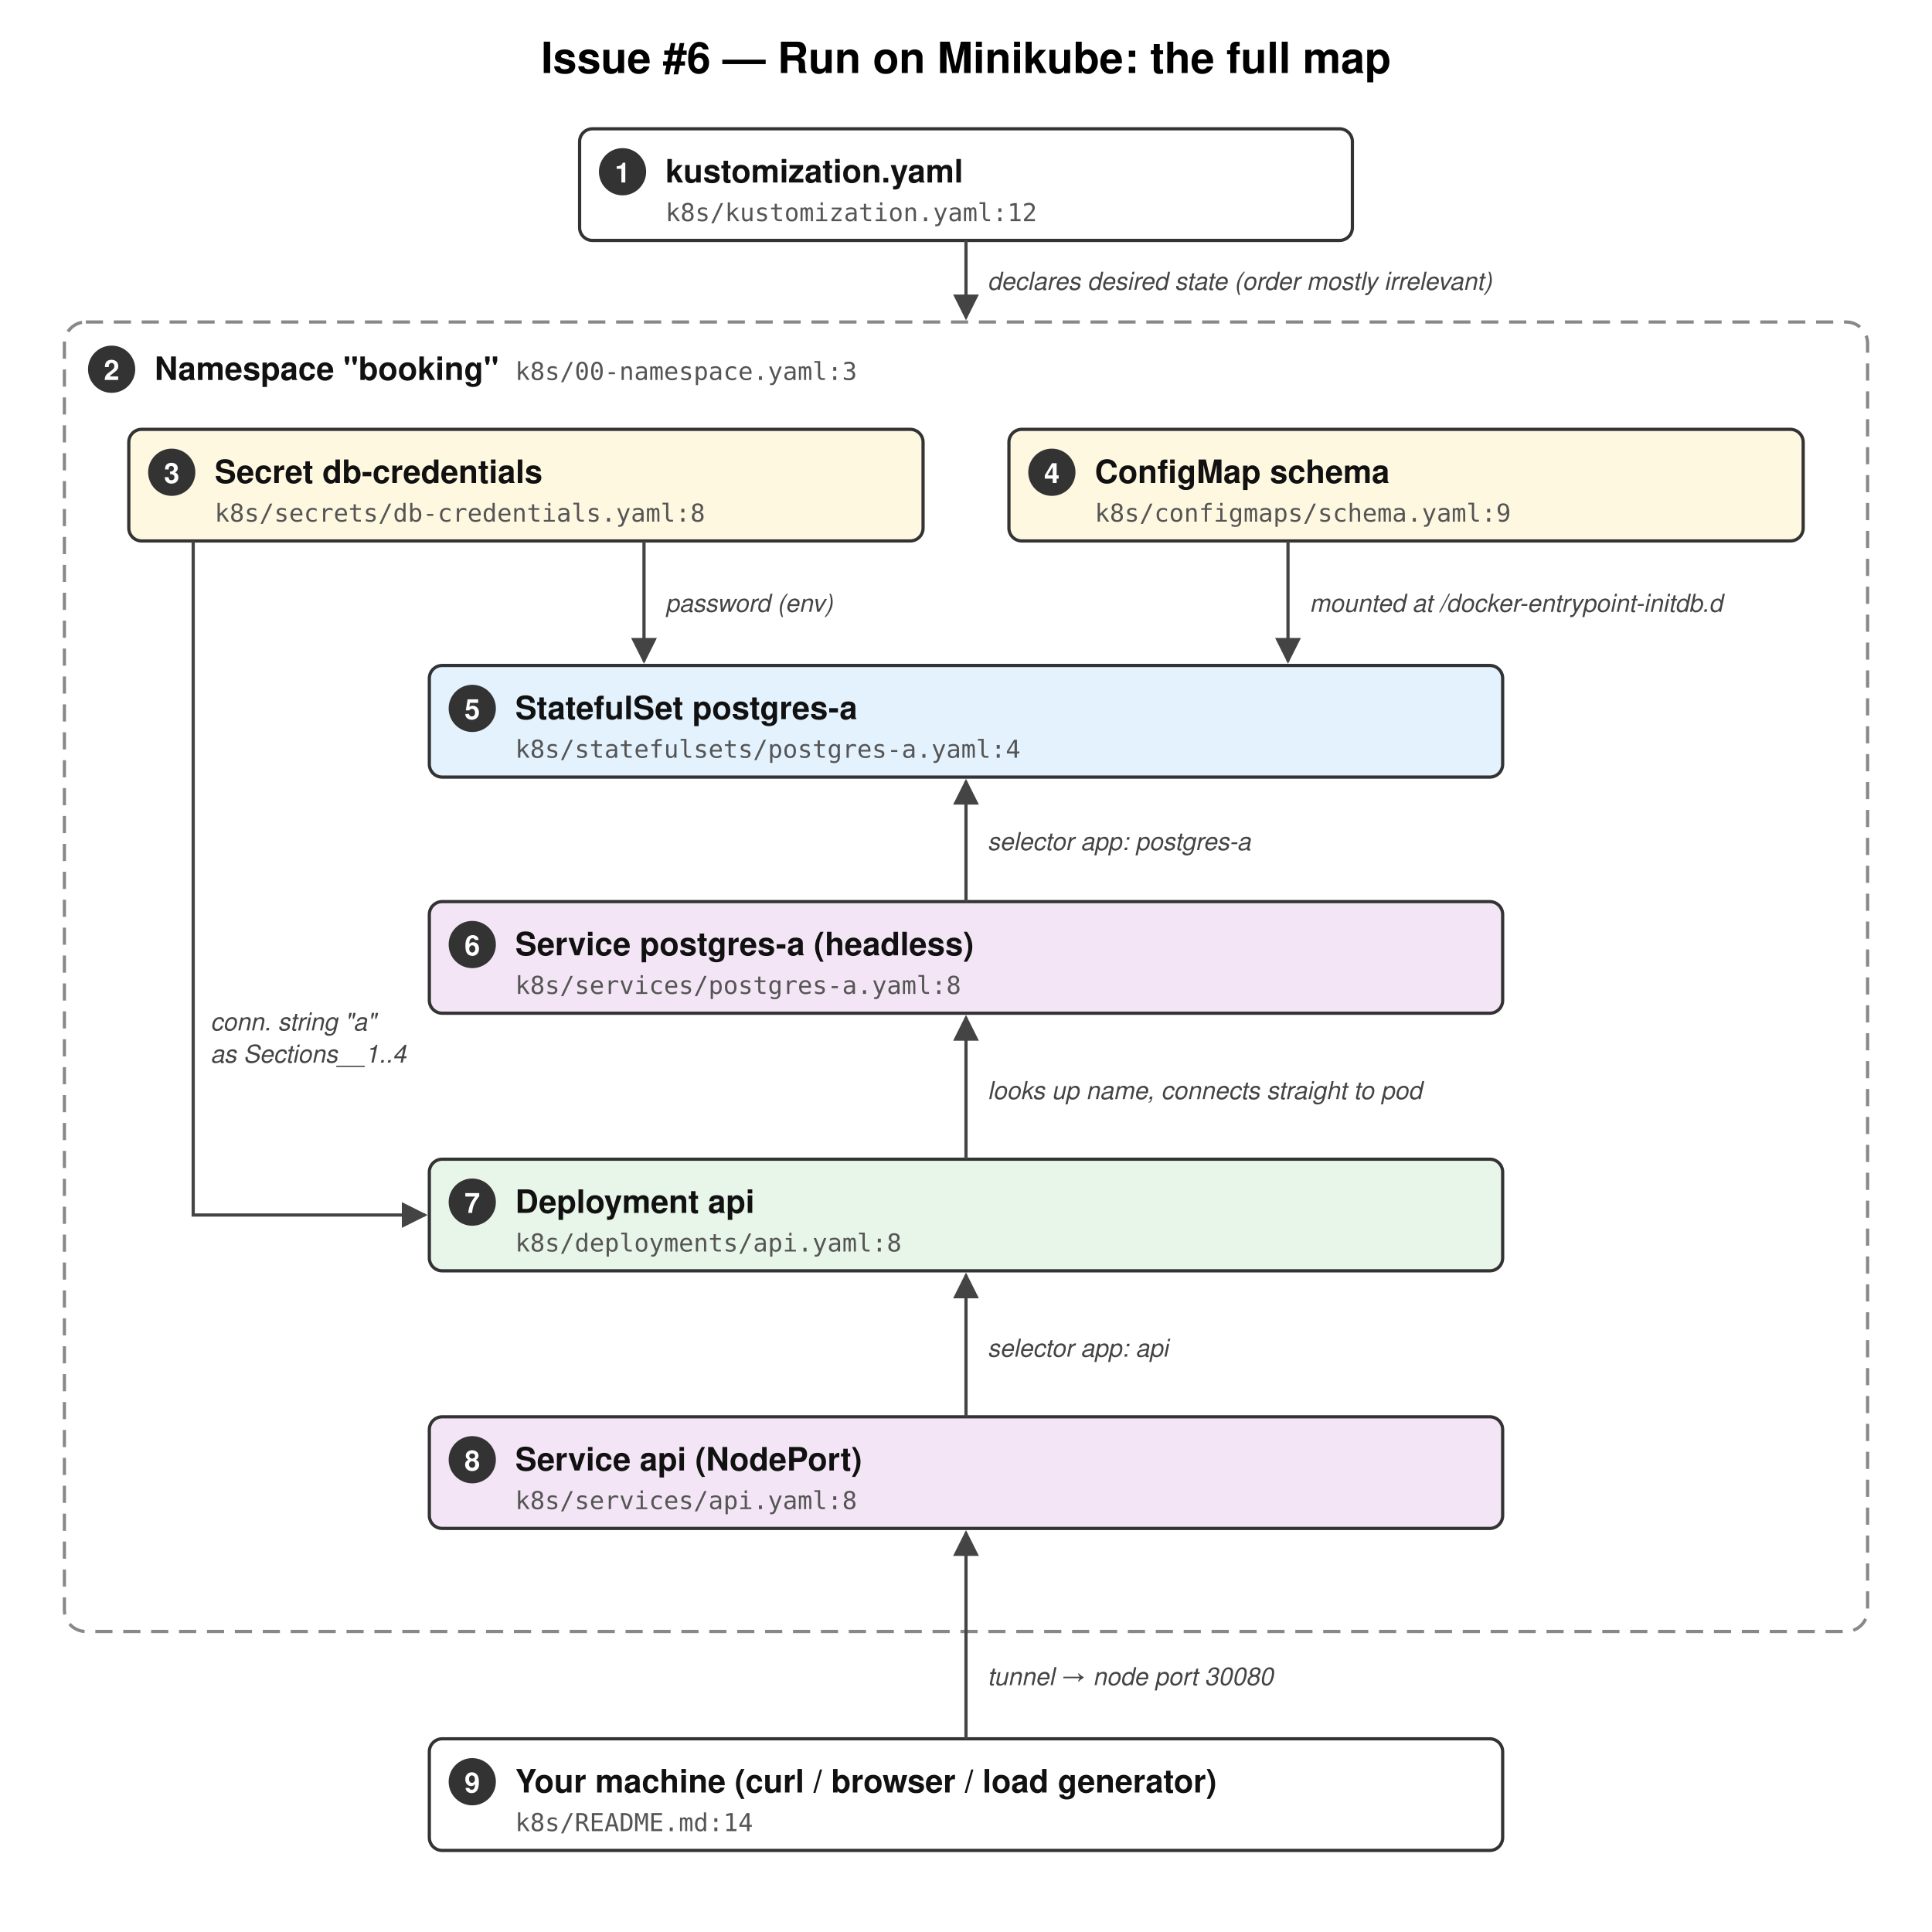
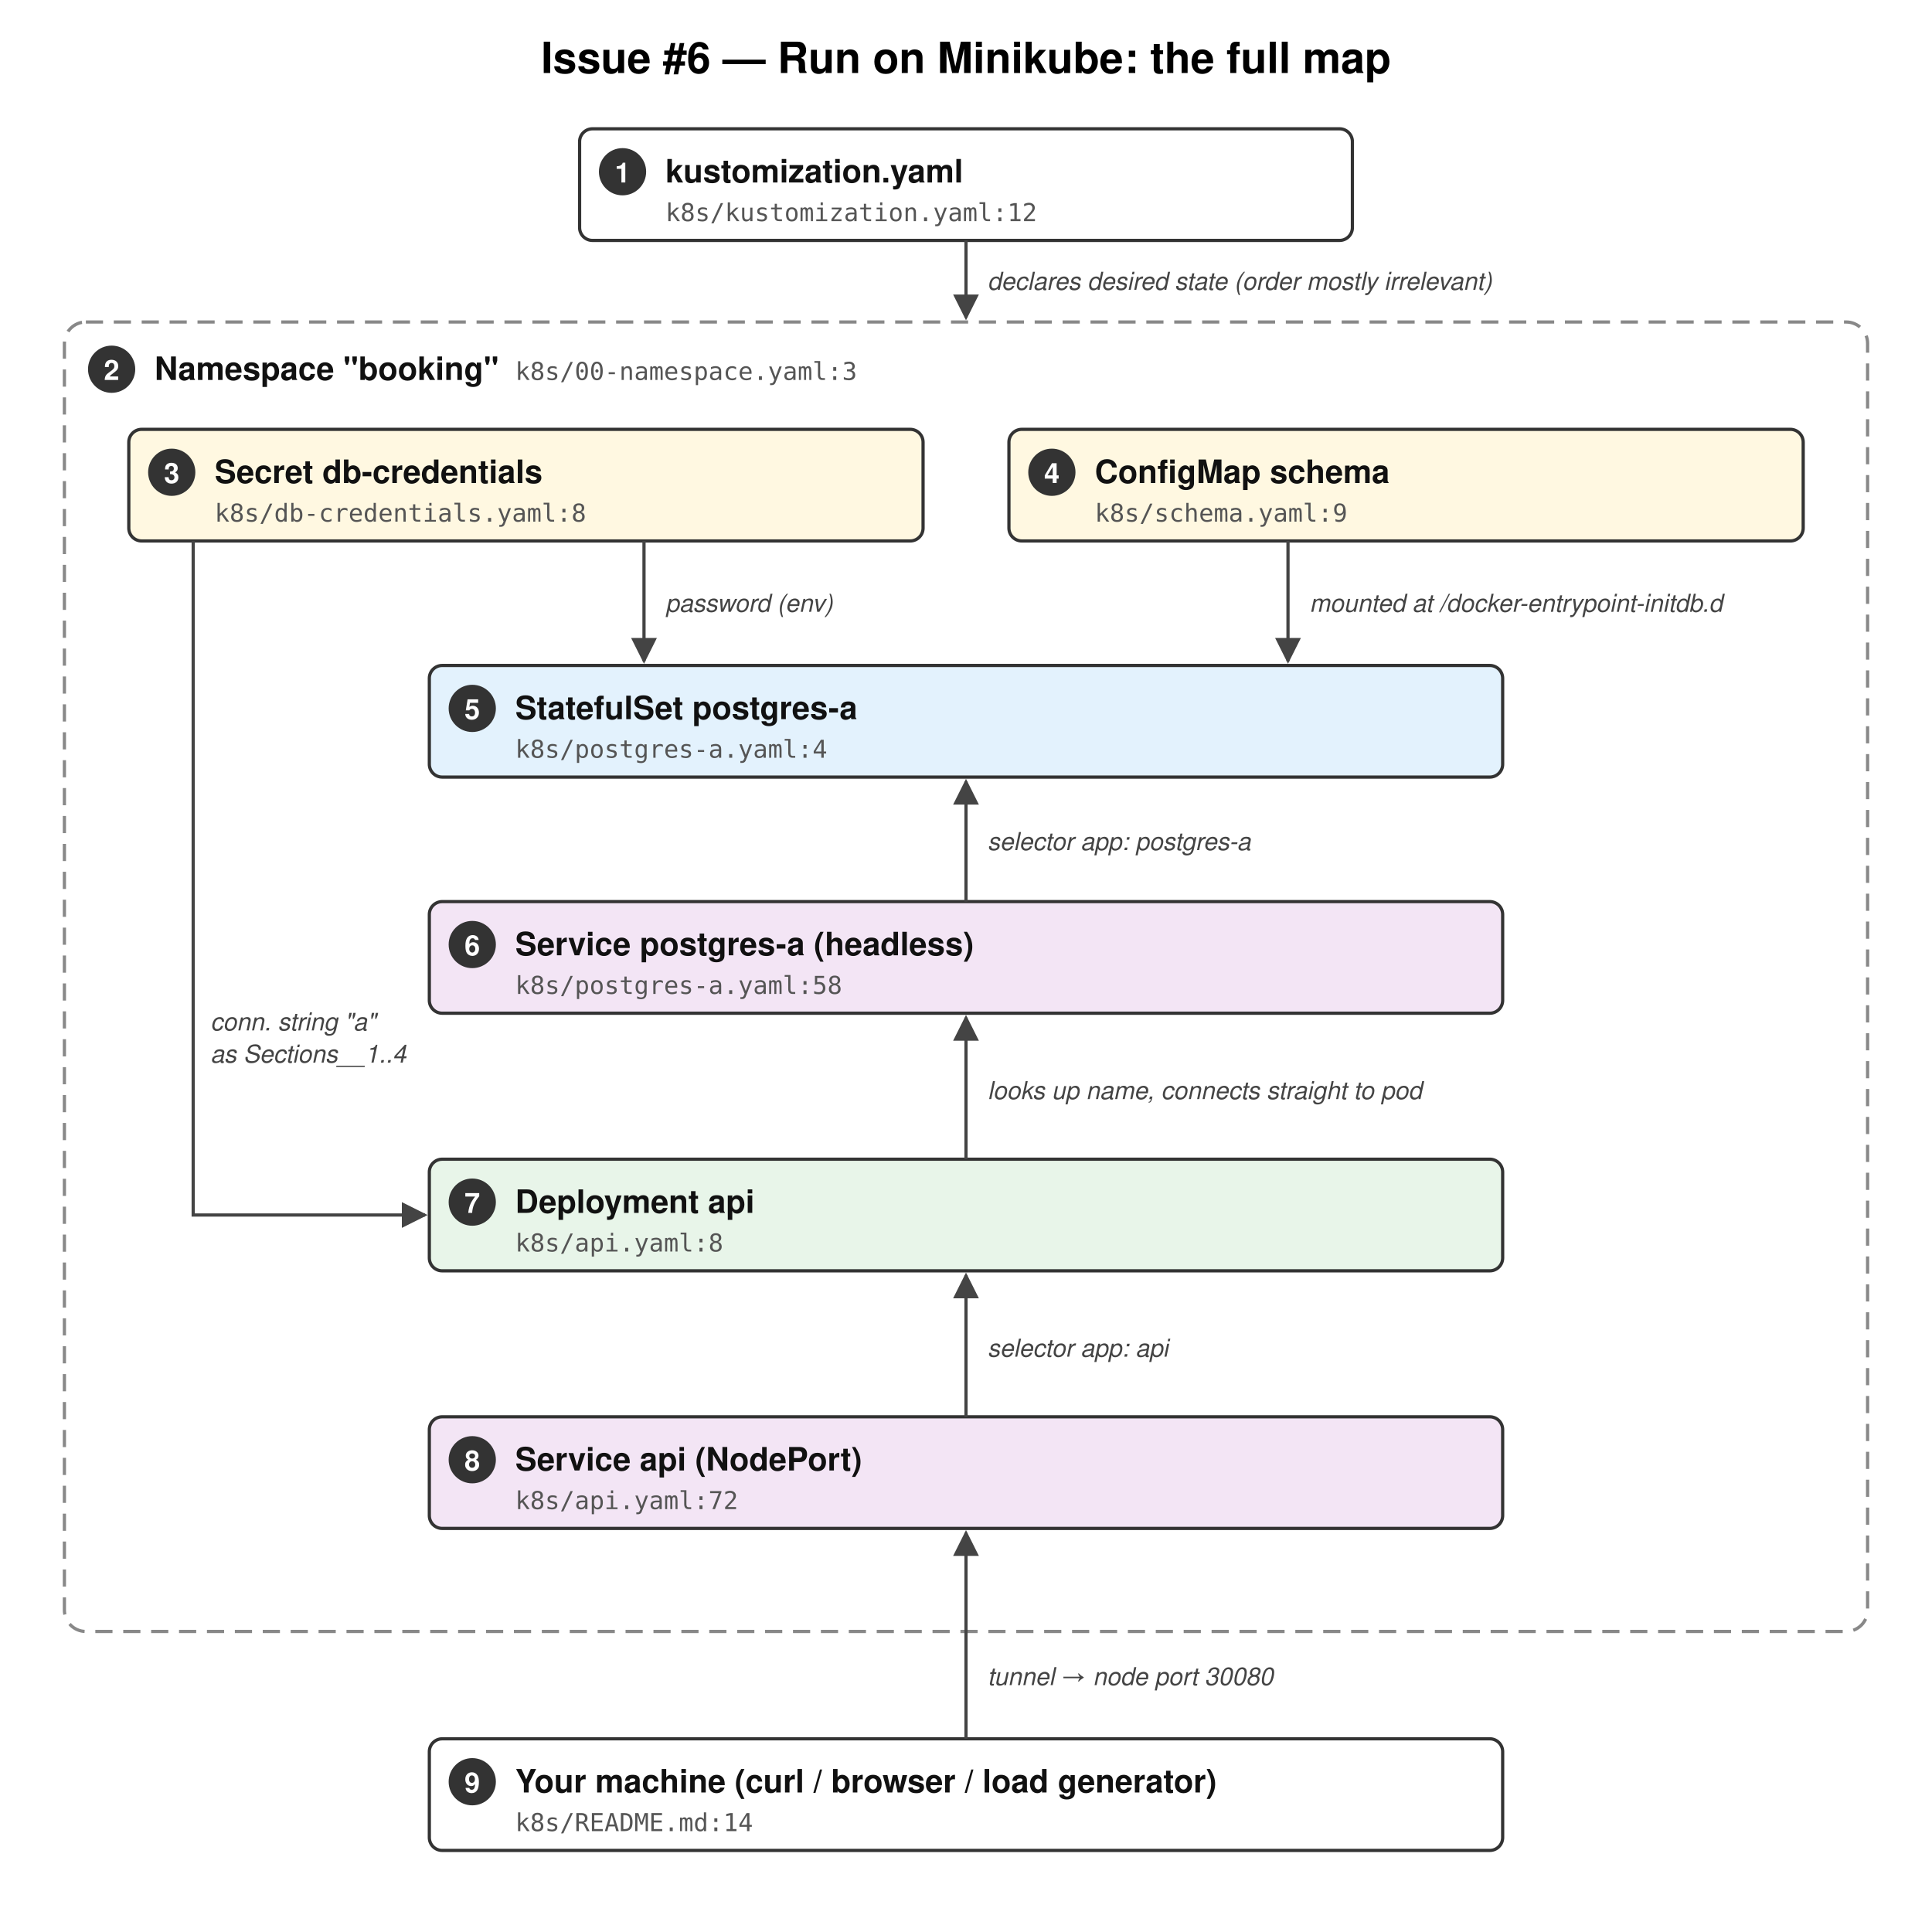
<svg xmlns="http://www.w3.org/2000/svg" width="900" height="900" viewBox="0 0 900 900" font-family="Segoe UI, Helvetica, Arial, sans-serif">
  <defs>
    <marker id="arrow" viewBox="0 0 10 10" refX="9" refY="5" markerWidth="8" markerHeight="8" orient="auto-start-reverse">
      <path d="M0,0 L10,5 L0,10 z" fill="#444" />
    </marker>
    <style>
      .box   { fill: #fff; stroke: #333; stroke-width: 1.5; rx: 6; }
      .data  { fill: #fff8e1; }
      .db    { fill: #e3f2fd; }
      .api   { fill: #e8f5e9; }
      .svc   { fill: #f3e5f5; }
      .title { font-size: 15px; font-weight: bold; fill: #111; }
      .file  { font-size: 11.5px; fill: #555; font-family: Consolas, monospace; }
      .edge  { stroke: #444; stroke-width: 1.5; fill: none; marker-end: url(#arrow); }
      .label { font-size: 11.5px; fill: #444; font-style: italic; }
      .num   { font-size: 13px; font-weight: bold; fill: #fff; }
    </style>
  </defs>
  <rect x="0" y="0" width="900" height="900" fill="#fff" />
  <text x="450" y="34" text-anchor="middle" font-size="20" font-weight="bold">Issue #6 — Run on Minikube: the full map</text>
  <rect class="box" x="270" y="60" width="360" height="52" />
  <circle cx="290" cy="80" r="11" fill="#333" />
  <text class="num" x="290" y="85" text-anchor="middle">1</text>
  <text class="title" x="310" y="85">kustomization.yaml</text>
  <text class="file" x="310" y="103">k8s/kustomization.yaml:12</text>
  <path class="edge" d="M450,112 L450,148" />
  <text class="label" x="460" y="135">declares desired state (order mostly irrelevant)</text>
  <rect x="30" y="150" width="840" height="610" rx="10" fill="#fff" stroke="#888" stroke-dasharray="8 5" stroke-width="1.5" />
  <circle cx="52" cy="172" r="11" fill="#333" />
  <text class="num" x="52" y="177" text-anchor="middle">2</text>
  <text class="title" x="72" y="177">Namespace "booking"</text>
  <text class="file" x="240" y="177">k8s/00-namespace.yaml:3</text>
  <rect class="box data" x="60" y="200" width="370" height="52" />
  <circle cx="80" cy="220" r="11" fill="#333" />
  <text class="num" x="80" y="225" text-anchor="middle">3</text>
  <text class="title" x="100" y="225">Secret db-credentials</text>
-   <text class="file" x="100" y="243">k8s/secrets/db-credentials.yaml:8</text>
+   <text class="file" x="100" y="243">k8s/db-credentials.yaml:8</text>
  <rect class="box data" x="470" y="200" width="370" height="52" />
  <circle cx="490" cy="220" r="11" fill="#333" />
  <text class="num" x="490" y="225" text-anchor="middle">4</text>
  <text class="title" x="510" y="225">ConfigMap schema</text>
-   <text class="file" x="510" y="243">k8s/configmaps/schema.yaml:9</text>
+   <text class="file" x="510" y="243">k8s/schema.yaml:9</text>
  <rect class="box db" x="200" y="310" width="500" height="52" />
  <circle cx="220" cy="330" r="11" fill="#333" />
  <text class="num" x="220" y="335" text-anchor="middle">5</text>
  <text class="title" x="240" y="335">StatefulSet postgres-a</text>
-   <text class="file" x="240" y="353">k8s/statefulsets/postgres-a.yaml:4</text>
+   <text class="file" x="240" y="353">k8s/postgres-a.yaml:4</text>
  <path class="edge" d="M300,252 L300,308" />
  <text class="label" x="310" y="285">password (env)</text>
  <path class="edge" d="M600,252 L600,308" />
  <text class="label" x="610" y="285">mounted at /docker-entrypoint-initdb.d</text>
  <rect class="box svc" x="200" y="420" width="500" height="52" />
  <circle cx="220" cy="440" r="11" fill="#333" />
  <text class="num" x="220" y="445" text-anchor="middle">6</text>
  <text class="title" x="240" y="445">Service postgres-a (headless)</text>
-   <text class="file" x="240" y="463">k8s/services/postgres-a.yaml:8</text>
+   <text class="file" x="240" y="463">k8s/postgres-a.yaml:58</text>
  <path class="edge" d="M450,420 L450,364" />
  <text class="label" x="460" y="396">selector app: postgres-a</text>
  <rect class="box api" x="200" y="540" width="500" height="52" />
  <circle cx="220" cy="560" r="11" fill="#333" />
  <text class="num" x="220" y="565" text-anchor="middle">7</text>
  <text class="title" x="240" y="565">Deployment api</text>
-   <text class="file" x="240" y="583">k8s/deployments/api.yaml:8</text>
+   <text class="file" x="240" y="583">k8s/api.yaml:8</text>
  <path class="edge" d="M90,252 L90,566 L198,566" />
  <text class="label" x="98" y="480">conn. string "a"</text>
  <text class="label" x="98" y="495">as Sections__1..4</text>
  <path class="edge" d="M450,540 L450,474" />
  <text class="label" x="460" y="512">looks up name, connects straight to pod</text>
  <rect class="box svc" x="200" y="660" width="500" height="52" />
  <circle cx="220" cy="680" r="11" fill="#333" />
  <text class="num" x="220" y="685" text-anchor="middle">8</text>
  <text class="title" x="240" y="685">Service api (NodePort)</text>
-   <text class="file" x="240" y="703">k8s/services/api.yaml:8</text>
+   <text class="file" x="240" y="703">k8s/api.yaml:72</text>
  <path class="edge" d="M450,660 L450,594" />
  <text class="label" x="460" y="632">selector app: api</text>
  <rect class="box" x="200" y="810" width="500" height="52" />
  <circle cx="220" cy="830" r="11" fill="#333" />
  <text class="num" x="220" y="835" text-anchor="middle">9</text>
  <text class="title" x="240" y="835">Your machine (curl / browser / load generator)</text>
  <text class="file" x="240" y="853">k8s/README.md:14</text>
  <path class="edge" d="M450,810 L450,714" />
  <text class="label" x="460" y="785">tunnel → node port 30080</text>
</svg>
